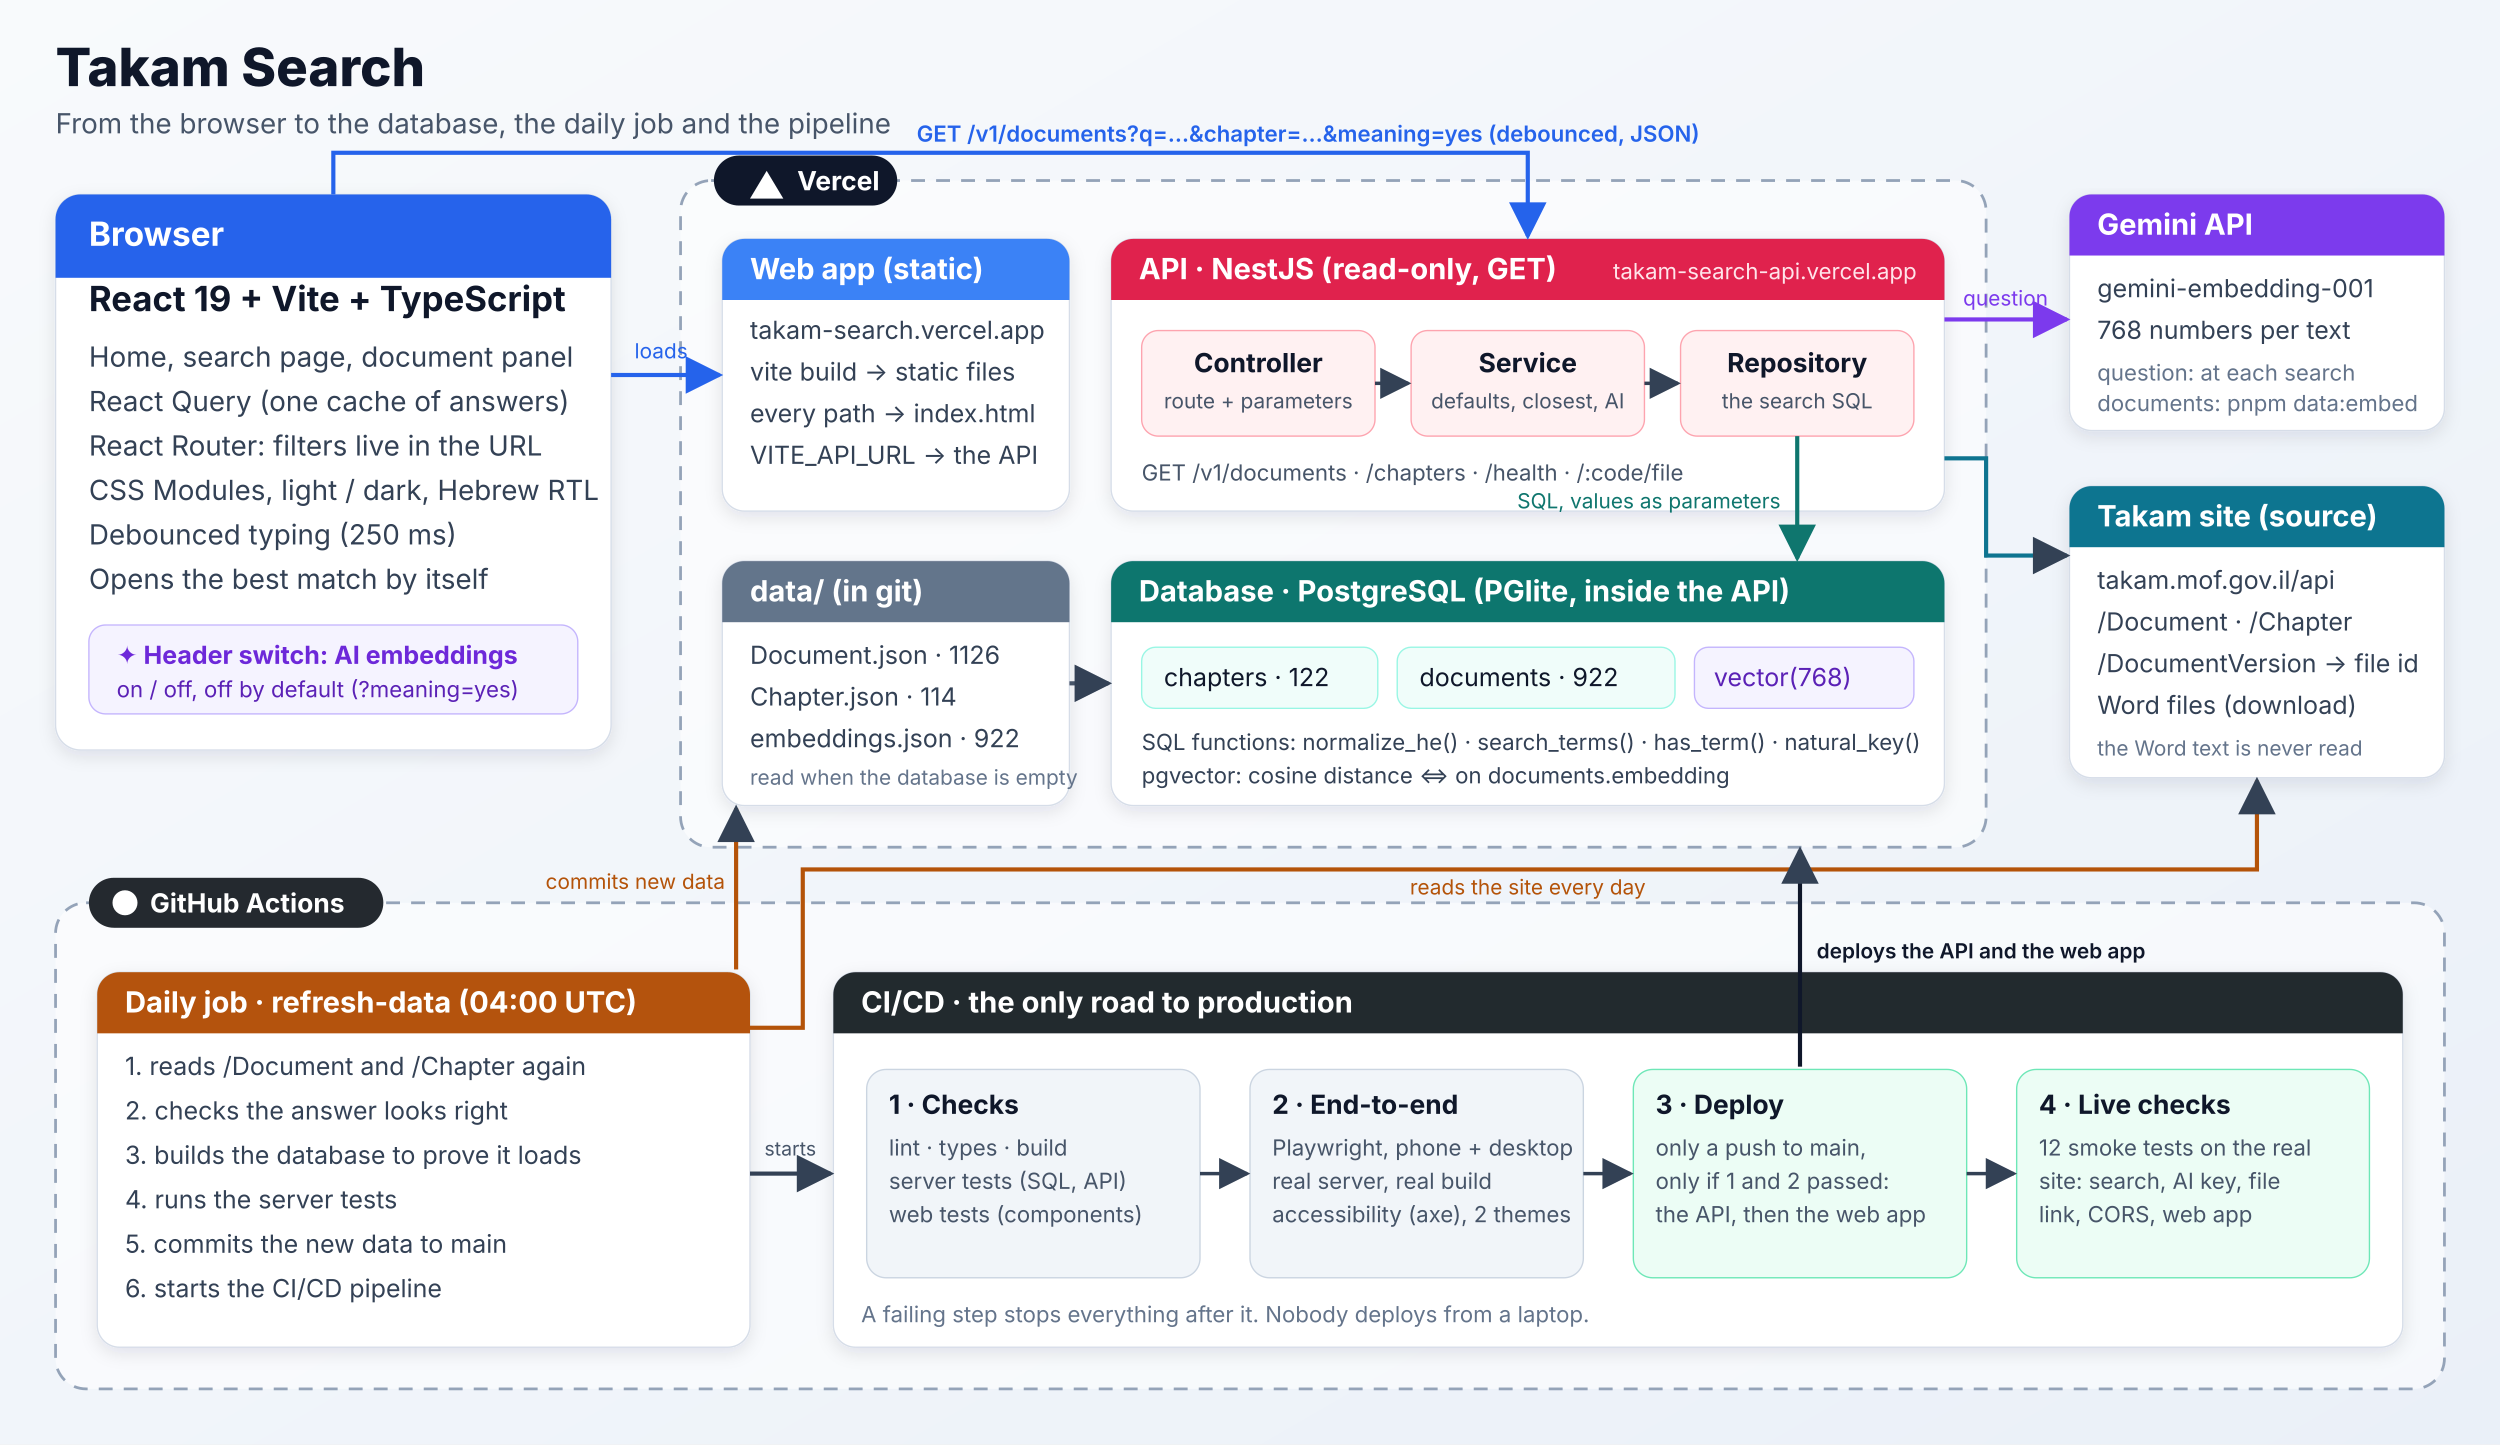
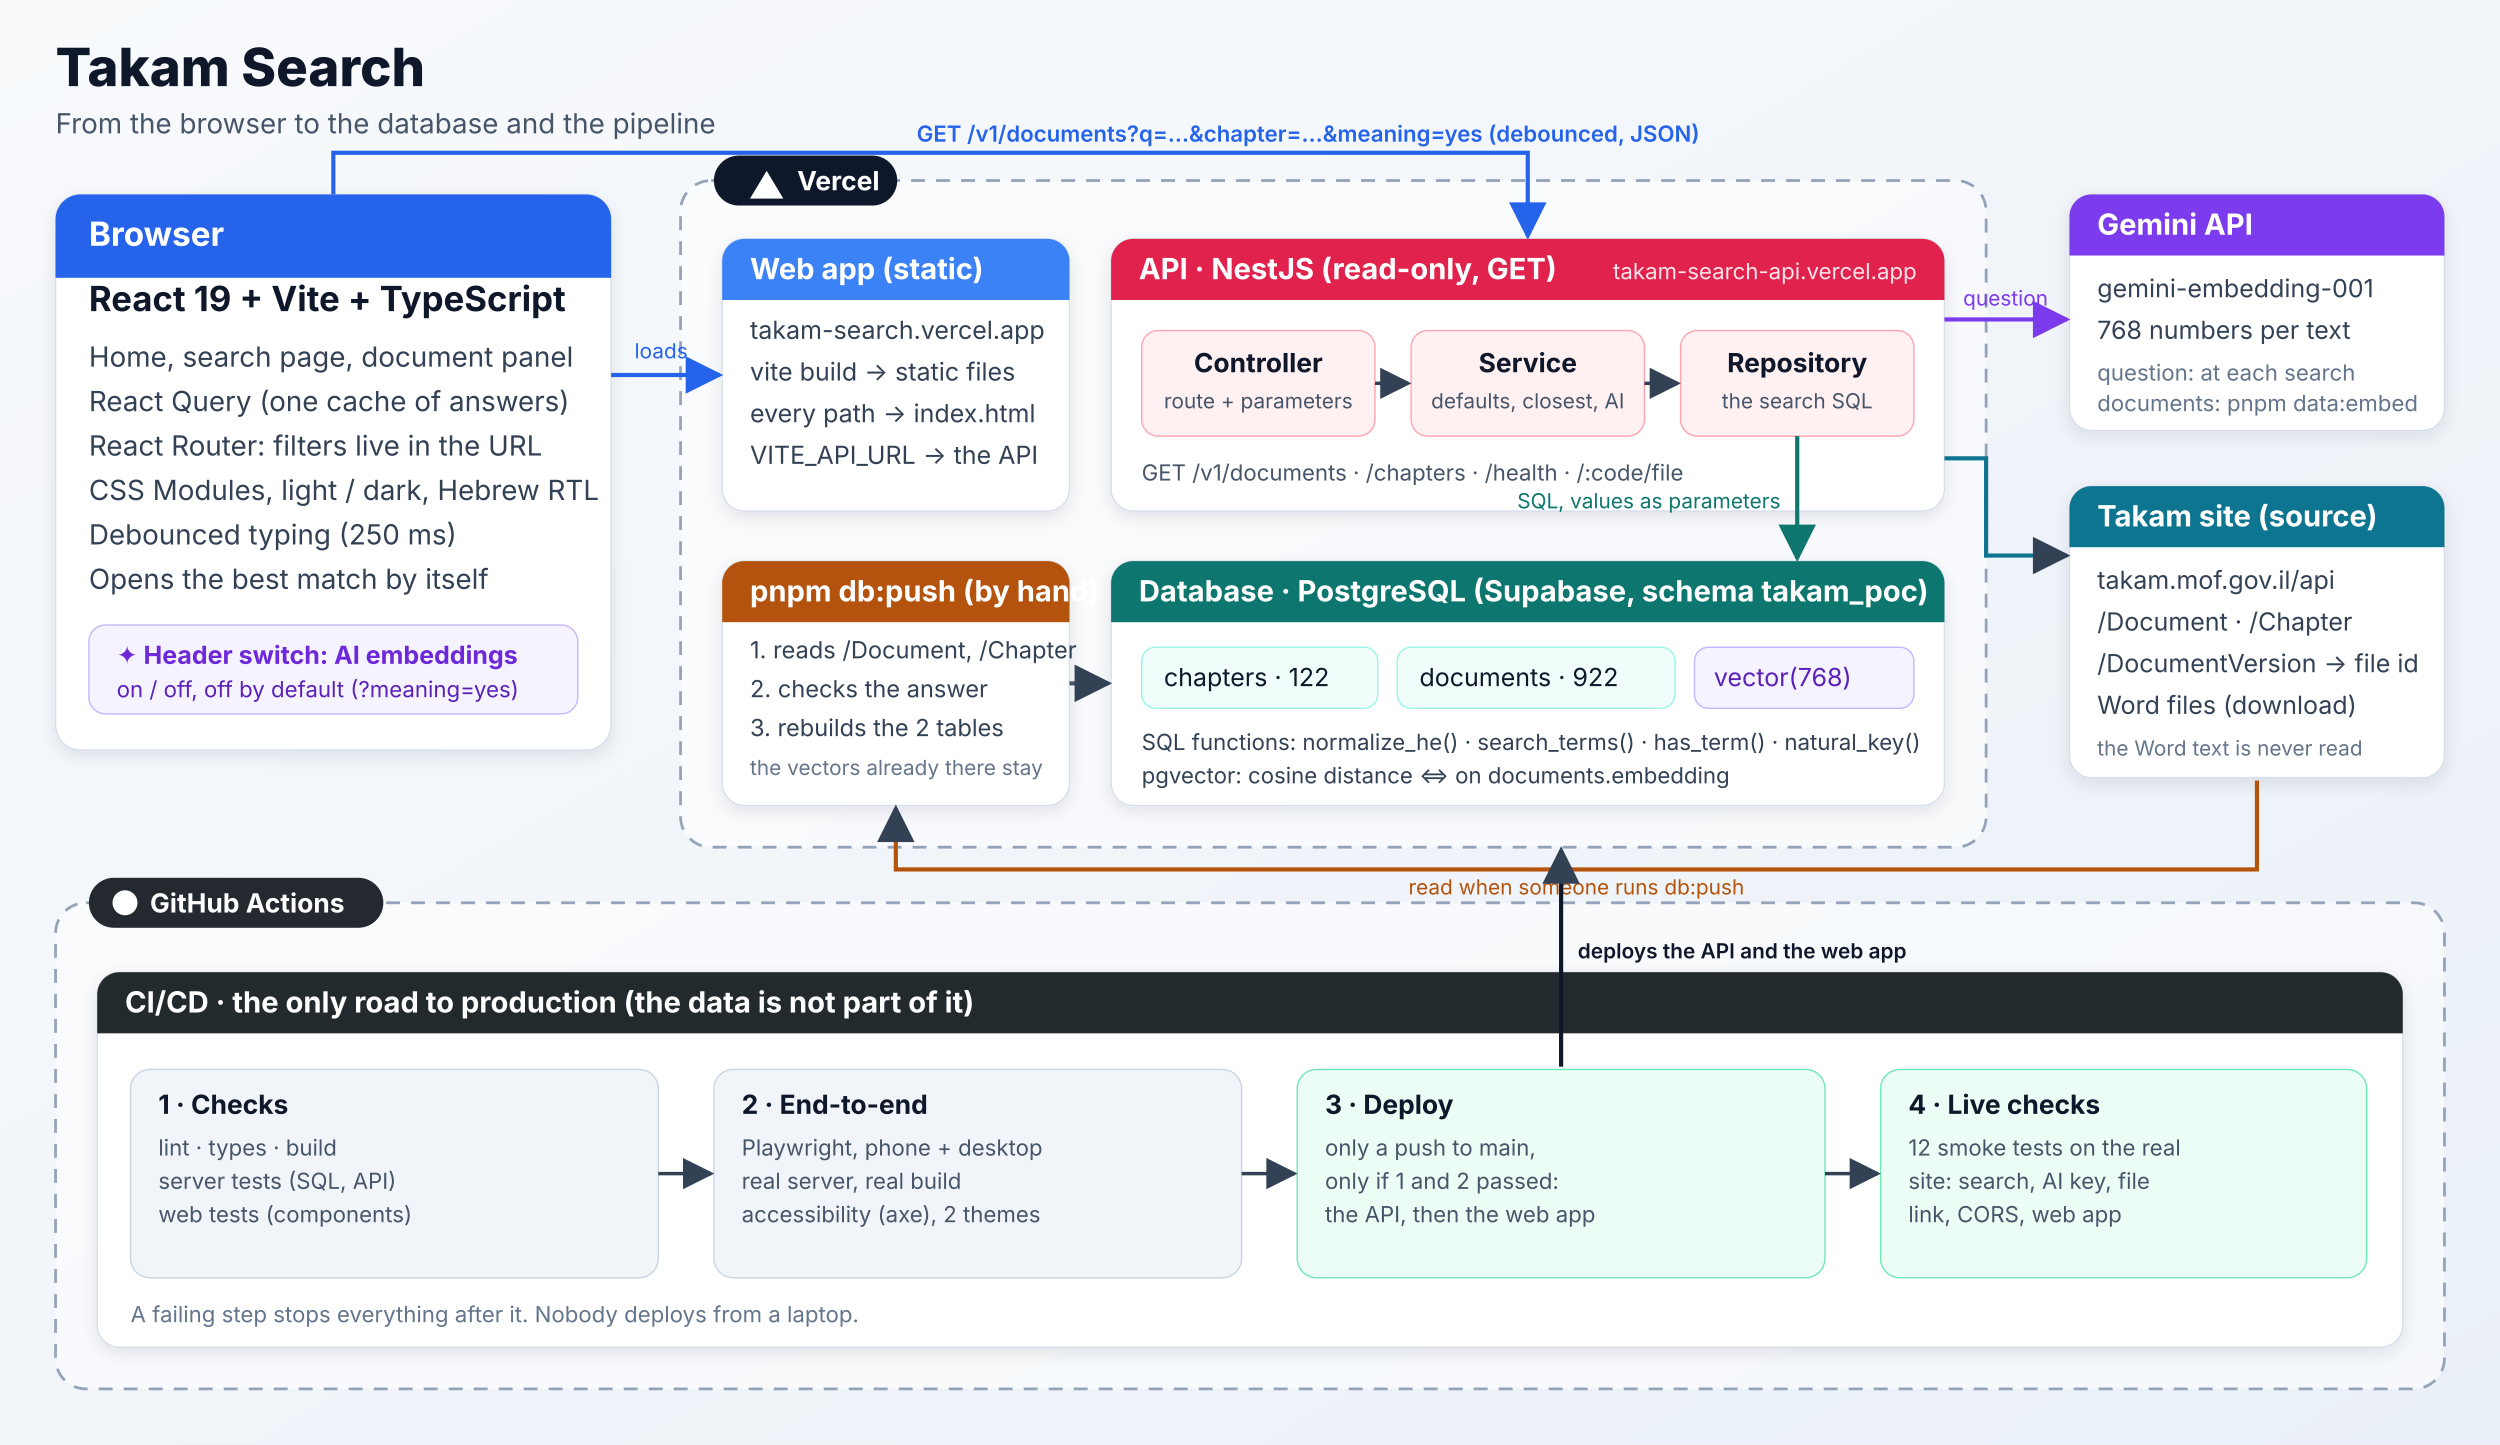
<svg xmlns="http://www.w3.org/2000/svg" viewBox="0 0 1800 1040" width="1800" height="1040" font-family="Inter, 'Helvetica Neue', Arial, sans-serif">
  <defs>
    <linearGradient id="bg" x1="0" y1="0" x2="1" y2="1">
      <stop offset="0" stop-color="#f8fafc" />
      <stop offset="1" stop-color="#eaf0f8" />
    </linearGradient>
    <filter id="shadow" x="-5%" y="-5%" width="110%" height="115%">
      <feDropShadow dx="0" dy="4" stdDeviation="6" flood-color="#0f172a" flood-opacity="0.10" />
    </filter>
    <marker id="arrow" viewBox="0 0 10 10" refX="9" refY="5" markerWidth="9" markerHeight="9" orient="auto-start-reverse">
      <path d="M0 0 L10 5 L0 10 z" fill="#334155" />
    </marker>
    <marker id="arrow-blue" viewBox="0 0 10 10" refX="9" refY="5" markerWidth="9" markerHeight="9" orient="auto-start-reverse">
      <path d="M0 0 L10 5 L0 10 z" fill="#2563eb" />
    </marker>
    <marker id="arrow-violet" viewBox="0 0 10 10" refX="9" refY="5" markerWidth="9" markerHeight="9" orient="auto-start-reverse">
      <path d="M0 0 L10 5 L0 10 z" fill="#7c3aed" />
    </marker>
    <marker id="arrow-green" viewBox="0 0 10 10" refX="9" refY="5" markerWidth="9" markerHeight="9" orient="auto-start-reverse">
      <path d="M0 0 L10 5 L0 10 z" fill="#0f766e" />
    </marker>
  </defs>
  <rect width="1800" height="1040" fill="url(#bg)" />
  <text x="40" y="62" font-size="38" font-weight="800" fill="#0f172a">Takam Search</text>
-   <text x="40" y="96" font-size="20" fill="#475569">From the browser to the database, the daily job and the pipeline</text>
+   <text x="40" y="96" font-size="20" fill="#475569">From the browser to the database and the pipeline</text>
  <g filter="url(#shadow)">
    <rect x="40" y="140" width="400" height="400" rx="18" fill="#ffffff" stroke="#d6dde8" />
    <path d="M40 158a18 18 0 0 1 18-18h364a18 18 0 0 1 18 18v42H40z" fill="#2563eb" />
  </g>
  <text x="64" y="177" font-size="24" font-weight="700" fill="#ffffff">Browser</text>
  <text x="64" y="224" font-size="25" font-weight="700" fill="#0f172a">React 19 + Vite + TypeScript</text>
  <text x="64" y="264" font-size="20" fill="#334155">Home, search page, document panel</text>
  <text x="64" y="296" font-size="20" fill="#334155">React Query (one cache of answers)</text>
  <text x="64" y="328" font-size="20" fill="#334155">React Router: filters live in the URL</text>
  <text x="64" y="360" font-size="20" fill="#334155">CSS Modules, light / dark, Hebrew RTL</text>
  <text x="64" y="392" font-size="20" fill="#334155">Debounced typing (250 ms)</text>
  <text x="64" y="424" font-size="20" fill="#334155">Opens the best match by itself</text>
  <rect x="64" y="450" width="352" height="64" rx="12" fill="#f5f3ff" stroke="#c4b5fd" />
  <text x="84" y="478" font-size="18" font-weight="700" fill="#6d28d9">✦ Header switch: AI embeddings</text>
  <text x="84" y="502" font-size="16" fill="#5b21b6">on / off, off by default (?meaning=yes)</text>
  <rect x="490" y="130" width="940" height="480" rx="22" fill="#ffffff" fill-opacity="0.55" stroke="#94a3b8" stroke-width="2" stroke-dasharray="10 8" />
  <g>
    <rect x="514" y="112" width="132" height="36" rx="18" fill="#0f172a" />
    <path d="M552 123l12 20h-24z" fill="#ffffff" />
    <text x="574" y="137" font-size="19" font-weight="700" fill="#ffffff">Vercel</text>
  </g>
  <g filter="url(#shadow)">
    <rect x="520" y="172" width="250" height="196" rx="16" fill="#ffffff" stroke="#d6dde8" />
    <path d="M520 188a16 16 0 0 1 16-16h218a16 16 0 0 1 16 16v28H520z" fill="#3b82f6" />
  </g>
  <text x="540" y="201" font-size="21" font-weight="700" fill="#ffffff">Web app (static)</text>
  <text x="540" y="244" font-size="18" fill="#334155">takam-search.vercel.app</text>
  <text x="540" y="274" font-size="18" fill="#334155">vite build → static files</text>
  <text x="540" y="304" font-size="18" fill="#334155">every path → index.html</text>
  <text x="540" y="334" font-size="18" fill="#334155">VITE_API_URL → the API</text>
  <g filter="url(#shadow)">
    <rect x="800" y="172" width="600" height="196" rx="16" fill="#ffffff" stroke="#d6dde8" />
    <path d="M800 188a16 16 0 0 1 16-16h568a16 16 0 0 1 16 16v28H800z" fill="#e0234e" />
  </g>
  <text x="820" y="201" font-size="21" font-weight="700" fill="#ffffff">API · NestJS (read-only, GET)</text>
  <text x="1380" y="201" font-size="16" fill="#ffe4ea" text-anchor="end">takam-search-api.vercel.app</text>
  <g font-size="19" font-weight="700" fill="#0f172a" text-anchor="middle">
    <rect x="822" y="238" width="168" height="76" rx="12" fill="#fff1f2" stroke="#fda4af" />
    <text x="906" y="268">Controller</text>
    <text x="906" y="294" font-size="15" font-weight="400" fill="#475569">route + parameters</text>
    <rect x="1016" y="238" width="168" height="76" rx="12" fill="#fff1f2" stroke="#fda4af" />
    <text x="1100" y="268">Service</text>
    <text x="1100" y="294" font-size="15" font-weight="400" fill="#475569">defaults, closest, AI</text>
    <rect x="1210" y="238" width="168" height="76" rx="12" fill="#fff1f2" stroke="#fda4af" />
    <text x="1294" y="268">Repository</text>
    <text x="1294" y="294" font-size="15" font-weight="400" fill="#475569">the search SQL</text>
  </g>
  <line x1="990" y1="276" x2="1014" y2="276" stroke="#334155" stroke-width="2.5" marker-end="url(#arrow)" />
  <line x1="1184" y1="276" x2="1208" y2="276" stroke="#334155" stroke-width="2.5" marker-end="url(#arrow)" />
  <text x="822" y="346" font-size="16" fill="#475569">GET /v1/documents · /chapters · /health · /:code/file</text>
  <g filter="url(#shadow)">
    <rect x="520" y="404" width="250" height="176" rx="16" fill="#ffffff" stroke="#d6dde8" />
-     <path d="M520 420a16 16 0 0 1 16-16h218a16 16 0 0 1 16 16v28H520z" fill="#64748b" />
+     <path d="M520 420a16 16 0 0 1 16-16h218a16 16 0 0 1 16 16v28H520z" fill="#b45309" />
  </g>
-   <text x="540" y="433" font-size="21" font-weight="700" fill="#ffffff">data/ (in git)</text>
-   <text x="540" y="478" font-size="18" fill="#334155">Document.json · 1126</text>
-   <text x="540" y="508" font-size="18" fill="#334155">Chapter.json · 114</text>
-   <text x="540" y="538" font-size="18" fill="#334155">embeddings.json · 922</text>
-   <text x="540" y="565" font-size="15" fill="#64748b">read when the database is empty</text>
+   <text x="540" y="433" font-size="21" font-weight="700" fill="#ffffff">pnpm db:push (by hand)</text>
+   <text x="540" y="474" font-size="17" fill="#334155">1. reads /Document, /Chapter</text>
+   <text x="540" y="502" font-size="17" fill="#334155">2. checks the answer</text>
+   <text x="540" y="530" font-size="17" fill="#334155">3. rebuilds the 2 tables</text>
+   <text x="540" y="558" font-size="15" fill="#64748b">the vectors already there stay</text>
  <g filter="url(#shadow)">
    <rect x="800" y="404" width="600" height="176" rx="16" fill="#ffffff" stroke="#d6dde8" />
    <path d="M800 420a16 16 0 0 1 16-16h568a16 16 0 0 1 16 16v28H800z" fill="#0f766e" />
  </g>
-   <text x="820" y="433" font-size="21" font-weight="700" fill="#ffffff">Database · PostgreSQL (PGlite, inside the API)</text>
+   <text x="820" y="433" font-size="21" font-weight="700" fill="#ffffff">Database · PostgreSQL (Supabase, schema takam_poc)</text>
  <g font-size="18" fill="#0f172a">
    <rect x="822" y="466" width="170" height="44" rx="10" fill="#f0fdfa" stroke="#99f6e4" />
    <text x="838" y="494">chapters · 122</text>
    <rect x="1006" y="466" width="200" height="44" rx="10" fill="#f0fdfa" stroke="#99f6e4" />
    <text x="1022" y="494">documents · 922</text>
    <rect x="1220" y="466" width="158" height="44" rx="10" fill="#f5f3ff" stroke="#c4b5fd" />
    <text x="1234" y="494" fill="#5b21b6">vector(768)</text>
  </g>
  <text x="822" y="540" font-size="16" fill="#334155">SQL functions: normalize_he() · search_terms() · has_term() · natural_key()</text>
  <text x="822" y="564" font-size="16" fill="#334155">pgvector: cosine distance &lt;=&gt; on documents.embedding</text>
  <g filter="url(#shadow)">
    <rect x="1490" y="140" width="270" height="170" rx="16" fill="#ffffff" stroke="#d6dde8" />
    <path d="M1490 156a16 16 0 0 1 16-16h238a16 16 0 0 1 16 16v28H1490z" fill="#7c3aed" />
  </g>
  <text x="1510" y="169" font-size="21" font-weight="700" fill="#ffffff">Gemini API</text>
  <text x="1510" y="214" font-size="18" fill="#334155">gemini-embedding-001</text>
  <text x="1510" y="244" font-size="18" fill="#334155">768 numbers per text</text>
  <text x="1510" y="274" font-size="16" fill="#64748b">question: at each search</text>
  <text x="1510" y="296" font-size="16" fill="#64748b">documents: pnpm data:embed</text>
  <g filter="url(#shadow)">
    <rect x="1490" y="350" width="270" height="210" rx="16" fill="#ffffff" stroke="#d6dde8" />
    <path d="M1490 366a16 16 0 0 1 16-16h238a16 16 0 0 1 16 16v28H1490z" fill="#0e7490" />
  </g>
  <text x="1510" y="379" font-size="21" font-weight="700" fill="#ffffff">Takam site (source)</text>
  <text x="1510" y="424" font-size="18" fill="#334155">takam.mof.gov.il/api</text>
  <text x="1510" y="454" font-size="18" fill="#334155">/Document · /Chapter</text>
  <text x="1510" y="484" font-size="18" fill="#334155">/DocumentVersion → file id</text>
  <text x="1510" y="514" font-size="18" fill="#334155">Word files (download)</text>
  <text x="1510" y="544" font-size="15" fill="#64748b">the Word text is never read</text>
  <rect x="40" y="650" width="1720" height="350" rx="22" fill="#ffffff" fill-opacity="0.55" stroke="#94a3b8" stroke-width="2" stroke-dasharray="10 8" />
  <g>
    <rect x="64" y="632" width="212" height="36" rx="18" fill="#24292f" />
    <circle cx="90" cy="650" r="9" fill="#ffffff" />
    <text x="108" y="657" font-size="19" font-weight="700" fill="#ffffff">GitHub Actions</text>
  </g>
  <g filter="url(#shadow)">
-     <rect x="70" y="700" width="470" height="270" rx="16" fill="#ffffff" stroke="#d6dde8" />
-     <path d="M70 716a16 16 0 0 1 16-16h438a16 16 0 0 1 16 16v28H70z" fill="#b45309" />
+     <rect x="70" y="700" width="1660" height="270" rx="16" fill="#ffffff" stroke="#d6dde8" />
+     <path d="M70 716a16 16 0 0 1 16-16h1628a16 16 0 0 1 16 16v28H70z" fill="#24292f" />
  </g>
-   <text x="90" y="729" font-size="21" font-weight="700" fill="#ffffff">Daily job · refresh-data (04:00 UTC)</text>
-   <g font-size="18" fill="#334155">
-     <text x="90" y="774">1. reads /Document and /Chapter again</text>
-     <text x="90" y="806">2. checks the answer looks right</text>
-     <text x="90" y="838">3. builds the database to prove it loads</text>
-     <text x="90" y="870">4. runs the server tests</text>
-     <text x="90" y="902">5. commits the new data to main</text>
-     <text x="90" y="934">6. starts the CI/CD pipeline</text>
+   <text x="90" y="729" font-size="21" font-weight="700" fill="#ffffff">CI/CD · the only road to production (the data is not part of it)</text>
+   <g font-size="19" font-weight="700" fill="#0f172a">
+     <rect x="94" y="770" width="380" height="150" rx="14" fill="#f1f5f9" stroke="#cbd5e1" />
+     <text x="114" y="802">1 · Checks</text>
+     <text x="114" y="832" font-size="16" font-weight="400" fill="#475569">lint · types · build</text>
+     <text x="114" y="856" font-size="16" font-weight="400" fill="#475569">server tests (SQL, API)</text>
+     <text x="114" y="880" font-size="16" font-weight="400" fill="#475569">web tests (components)</text>
+     <rect x="514" y="770" width="380" height="150" rx="14" fill="#f1f5f9" stroke="#cbd5e1" />
+     <text x="534" y="802">2 · End-to-end</text>
+     <text x="534" y="832" font-size="16" font-weight="400" fill="#475569">Playwright, phone + desktop</text>
+     <text x="534" y="856" font-size="16" font-weight="400" fill="#475569">real server, real build</text>
+     <text x="534" y="880" font-size="16" font-weight="400" fill="#475569">accessibility (axe), 2 themes</text>
+     <rect x="934" y="770" width="380" height="150" rx="14" fill="#ecfdf5" stroke="#6ee7b7" />
+     <text x="954" y="802">3 · Deploy</text>
+     <text x="954" y="832" font-size="16" font-weight="400" fill="#475569">only a push to main,</text>
+     <text x="954" y="856" font-size="16" font-weight="400" fill="#475569">only if 1 and 2 passed:</text>
+     <text x="954" y="880" font-size="16" font-weight="400" fill="#475569">the API, then the web app</text>
+     <rect x="1354" y="770" width="350" height="150" rx="14" fill="#ecfdf5" stroke="#6ee7b7" />
+     <text x="1374" y="802">4 · Live checks</text>
+     <text x="1374" y="832" font-size="16" font-weight="400" fill="#475569">12 smoke tests on the real</text>
+     <text x="1374" y="856" font-size="16" font-weight="400" fill="#475569">site: search, AI key, file</text>
+     <text x="1374" y="880" font-size="16" font-weight="400" fill="#475569">link, CORS, web app</text>
  </g>
-   <g filter="url(#shadow)">
-     <rect x="600" y="700" width="1130" height="270" rx="16" fill="#ffffff" stroke="#d6dde8" />
-     <path d="M600 716a16 16 0 0 1 16-16h1098a16 16 0 0 1 16 16v28H600z" fill="#24292f" />
-   </g>
-   <text x="620" y="729" font-size="21" font-weight="700" fill="#ffffff">CI/CD · the only road to production</text>
-   <g font-size="19" font-weight="700" fill="#0f172a">
-     <rect x="624" y="770" width="240" height="150" rx="14" fill="#f1f5f9" stroke="#cbd5e1" />
-     <text x="640" y="802">1 · Checks</text>
-     <text x="640" y="832" font-size="16" font-weight="400" fill="#475569">lint · types · build</text>
-     <text x="640" y="856" font-size="16" font-weight="400" fill="#475569">server tests (SQL, API)</text>
-     <text x="640" y="880" font-size="16" font-weight="400" fill="#475569">web tests (components)</text>
-     <rect x="900" y="770" width="240" height="150" rx="14" fill="#f1f5f9" stroke="#cbd5e1" />
-     <text x="916" y="802">2 · End-to-end</text>
-     <text x="916" y="832" font-size="16" font-weight="400" fill="#475569">Playwright, phone + desktop</text>
-     <text x="916" y="856" font-size="16" font-weight="400" fill="#475569">real server, real build</text>
-     <text x="916" y="880" font-size="16" font-weight="400" fill="#475569">accessibility (axe), 2 themes</text>
-     <rect x="1176" y="770" width="240" height="150" rx="14" fill="#ecfdf5" stroke="#6ee7b7" />
-     <text x="1192" y="802">3 · Deploy</text>
-     <text x="1192" y="832" font-size="16" font-weight="400" fill="#475569">only a push to main,</text>
-     <text x="1192" y="856" font-size="16" font-weight="400" fill="#475569">only if 1 and 2 passed:</text>
-     <text x="1192" y="880" font-size="16" font-weight="400" fill="#475569">the API, then the web app</text>
-     <rect x="1452" y="770" width="254" height="150" rx="14" fill="#ecfdf5" stroke="#6ee7b7" />
-     <text x="1468" y="802">4 · Live checks</text>
-     <text x="1468" y="832" font-size="16" font-weight="400" fill="#475569">12 smoke tests on the real</text>
-     <text x="1468" y="856" font-size="16" font-weight="400" fill="#475569">site: search, AI key, file</text>
-     <text x="1468" y="880" font-size="16" font-weight="400" fill="#475569">link, CORS, web app</text>
-   </g>
-   <line x1="864" y1="845" x2="898" y2="845" stroke="#334155" stroke-width="2.5" marker-end="url(#arrow)" />
-   <line x1="1140" y1="845" x2="1174" y2="845" stroke="#334155" stroke-width="2.5" marker-end="url(#arrow)" />
-   <line x1="1416" y1="845" x2="1450" y2="845" stroke="#334155" stroke-width="2.5" marker-end="url(#arrow)" />
-   <text x="620" y="952" font-size="16" fill="#64748b">A failing step stops everything after it. Nobody deploys from a laptop.</text>
+   <line x1="474" y1="845" x2="512" y2="845" stroke="#334155" stroke-width="2.5" marker-end="url(#arrow)" />
+   <line x1="894" y1="845" x2="932" y2="845" stroke="#334155" stroke-width="2.5" marker-end="url(#arrow)" />
+   <line x1="1314" y1="845" x2="1352" y2="845" stroke="#334155" stroke-width="2.5" marker-end="url(#arrow)" />
+   <text x="94" y="952" font-size="16" fill="#64748b">A failing step stops everything after it. Nobody deploys from a laptop.</text>
  <line x1="440" y1="270" x2="518" y2="270" stroke="#2563eb" stroke-width="3" marker-end="url(#arrow-blue)" />
  <text x="476" y="258" font-size="15" fill="#2563eb" text-anchor="middle">loads</text>
  <path d="M240 140 V110 H1100 V170" fill="none" stroke="#2563eb" stroke-width="3" marker-end="url(#arrow-blue)" />
  <text x="660" y="102" font-size="16" font-weight="600" fill="#2563eb">GET /v1/documents?q=…&amp;chapter=…&amp;meaning=yes   (debounced, JSON)</text>
  <line x1="1294" y1="314" x2="1294" y2="402" stroke="#0f766e" stroke-width="3" marker-end="url(#arrow-green)" />
  <text x="1282" y="366" font-size="15" fill="#0f766e" text-anchor="end">SQL, values as parameters</text>
  <line x1="770" y1="492" x2="798" y2="492" stroke="#475569" stroke-width="3" marker-end="url(#arrow)" />
  <line x1="1400" y1="230" x2="1488" y2="230" stroke="#7c3aed" stroke-width="3" marker-end="url(#arrow-violet)" />
  <text x="1444" y="220" font-size="15" fill="#7c3aed" text-anchor="middle">question</text>
  <path d="M1400 330 L1430 330 L1430 400 L1488 400" fill="none" stroke="#0e7490" stroke-width="3" marker-end="url(#arrow)" />
-   <path d="M530 698 V582" fill="none" stroke="#b45309" stroke-width="3" marker-end="url(#arrow)" />
-   <text x="522" y="640" font-size="15" fill="#b45309" text-anchor="end">commits new data</text>
-   <path d="M540 740 H578 V626 H1625 V562" fill="none" stroke="#b45309" stroke-width="3" marker-end="url(#arrow)" />
-   <text x="1100" y="644" font-size="15" fill="#b45309" text-anchor="middle">reads the site every day</text>
-   <line x1="540" y1="845" x2="598" y2="845" stroke="#334155" stroke-width="3" marker-end="url(#arrow)" />
-   <text x="569" y="832" font-size="14" fill="#475569" text-anchor="middle">starts</text>
-   <line x1="1296" y1="768" x2="1296" y2="612" stroke="#0f172a" stroke-width="3" marker-end="url(#arrow)" />
-   <text x="1308" y="690" font-size="15" font-weight="600" fill="#0f172a">deploys the API and the web app</text>
+   <path d="M1625 562 V626 H645 V582" fill="none" stroke="#b45309" stroke-width="3" marker-end="url(#arrow)" />
+   <text x="1135" y="644" font-size="15" fill="#b45309" text-anchor="middle">read when someone runs db:push</text>
+   <line x1="1124" y1="768" x2="1124" y2="612" stroke="#0f172a" stroke-width="3" marker-end="url(#arrow)" />
+   <text x="1136" y="690" font-size="15" font-weight="600" fill="#0f172a">deploys the API and the web app</text>
</svg>
